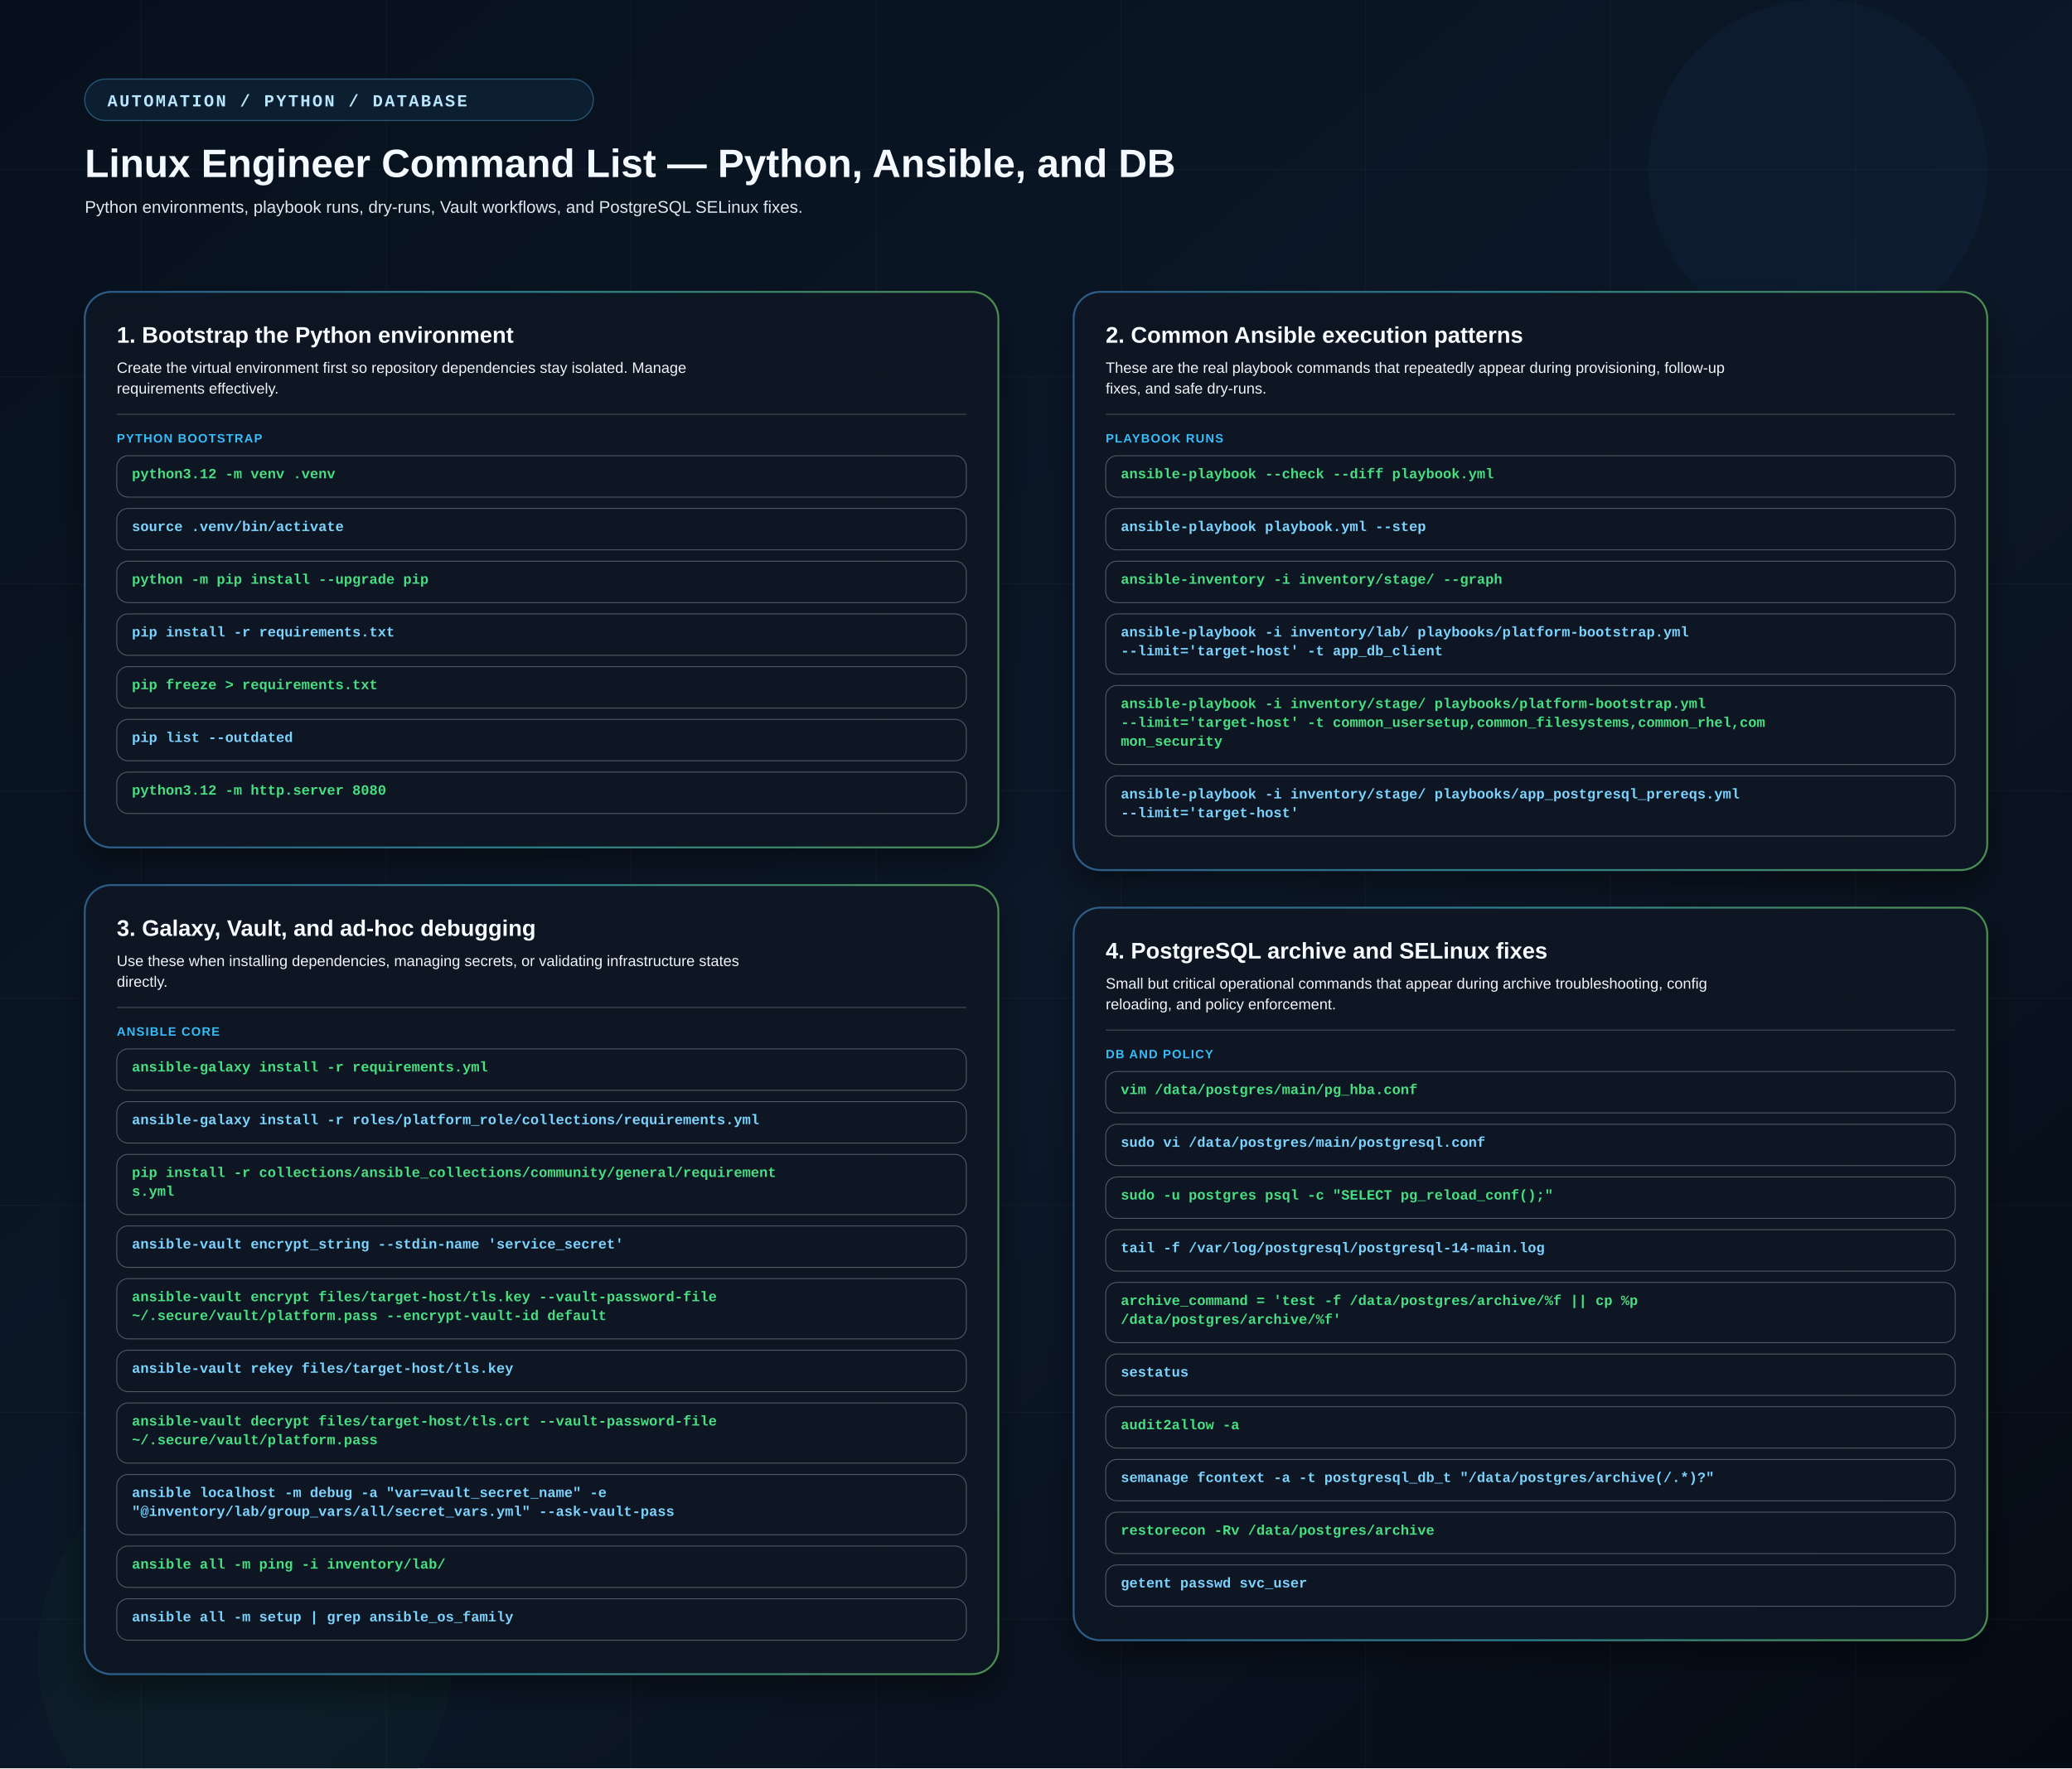
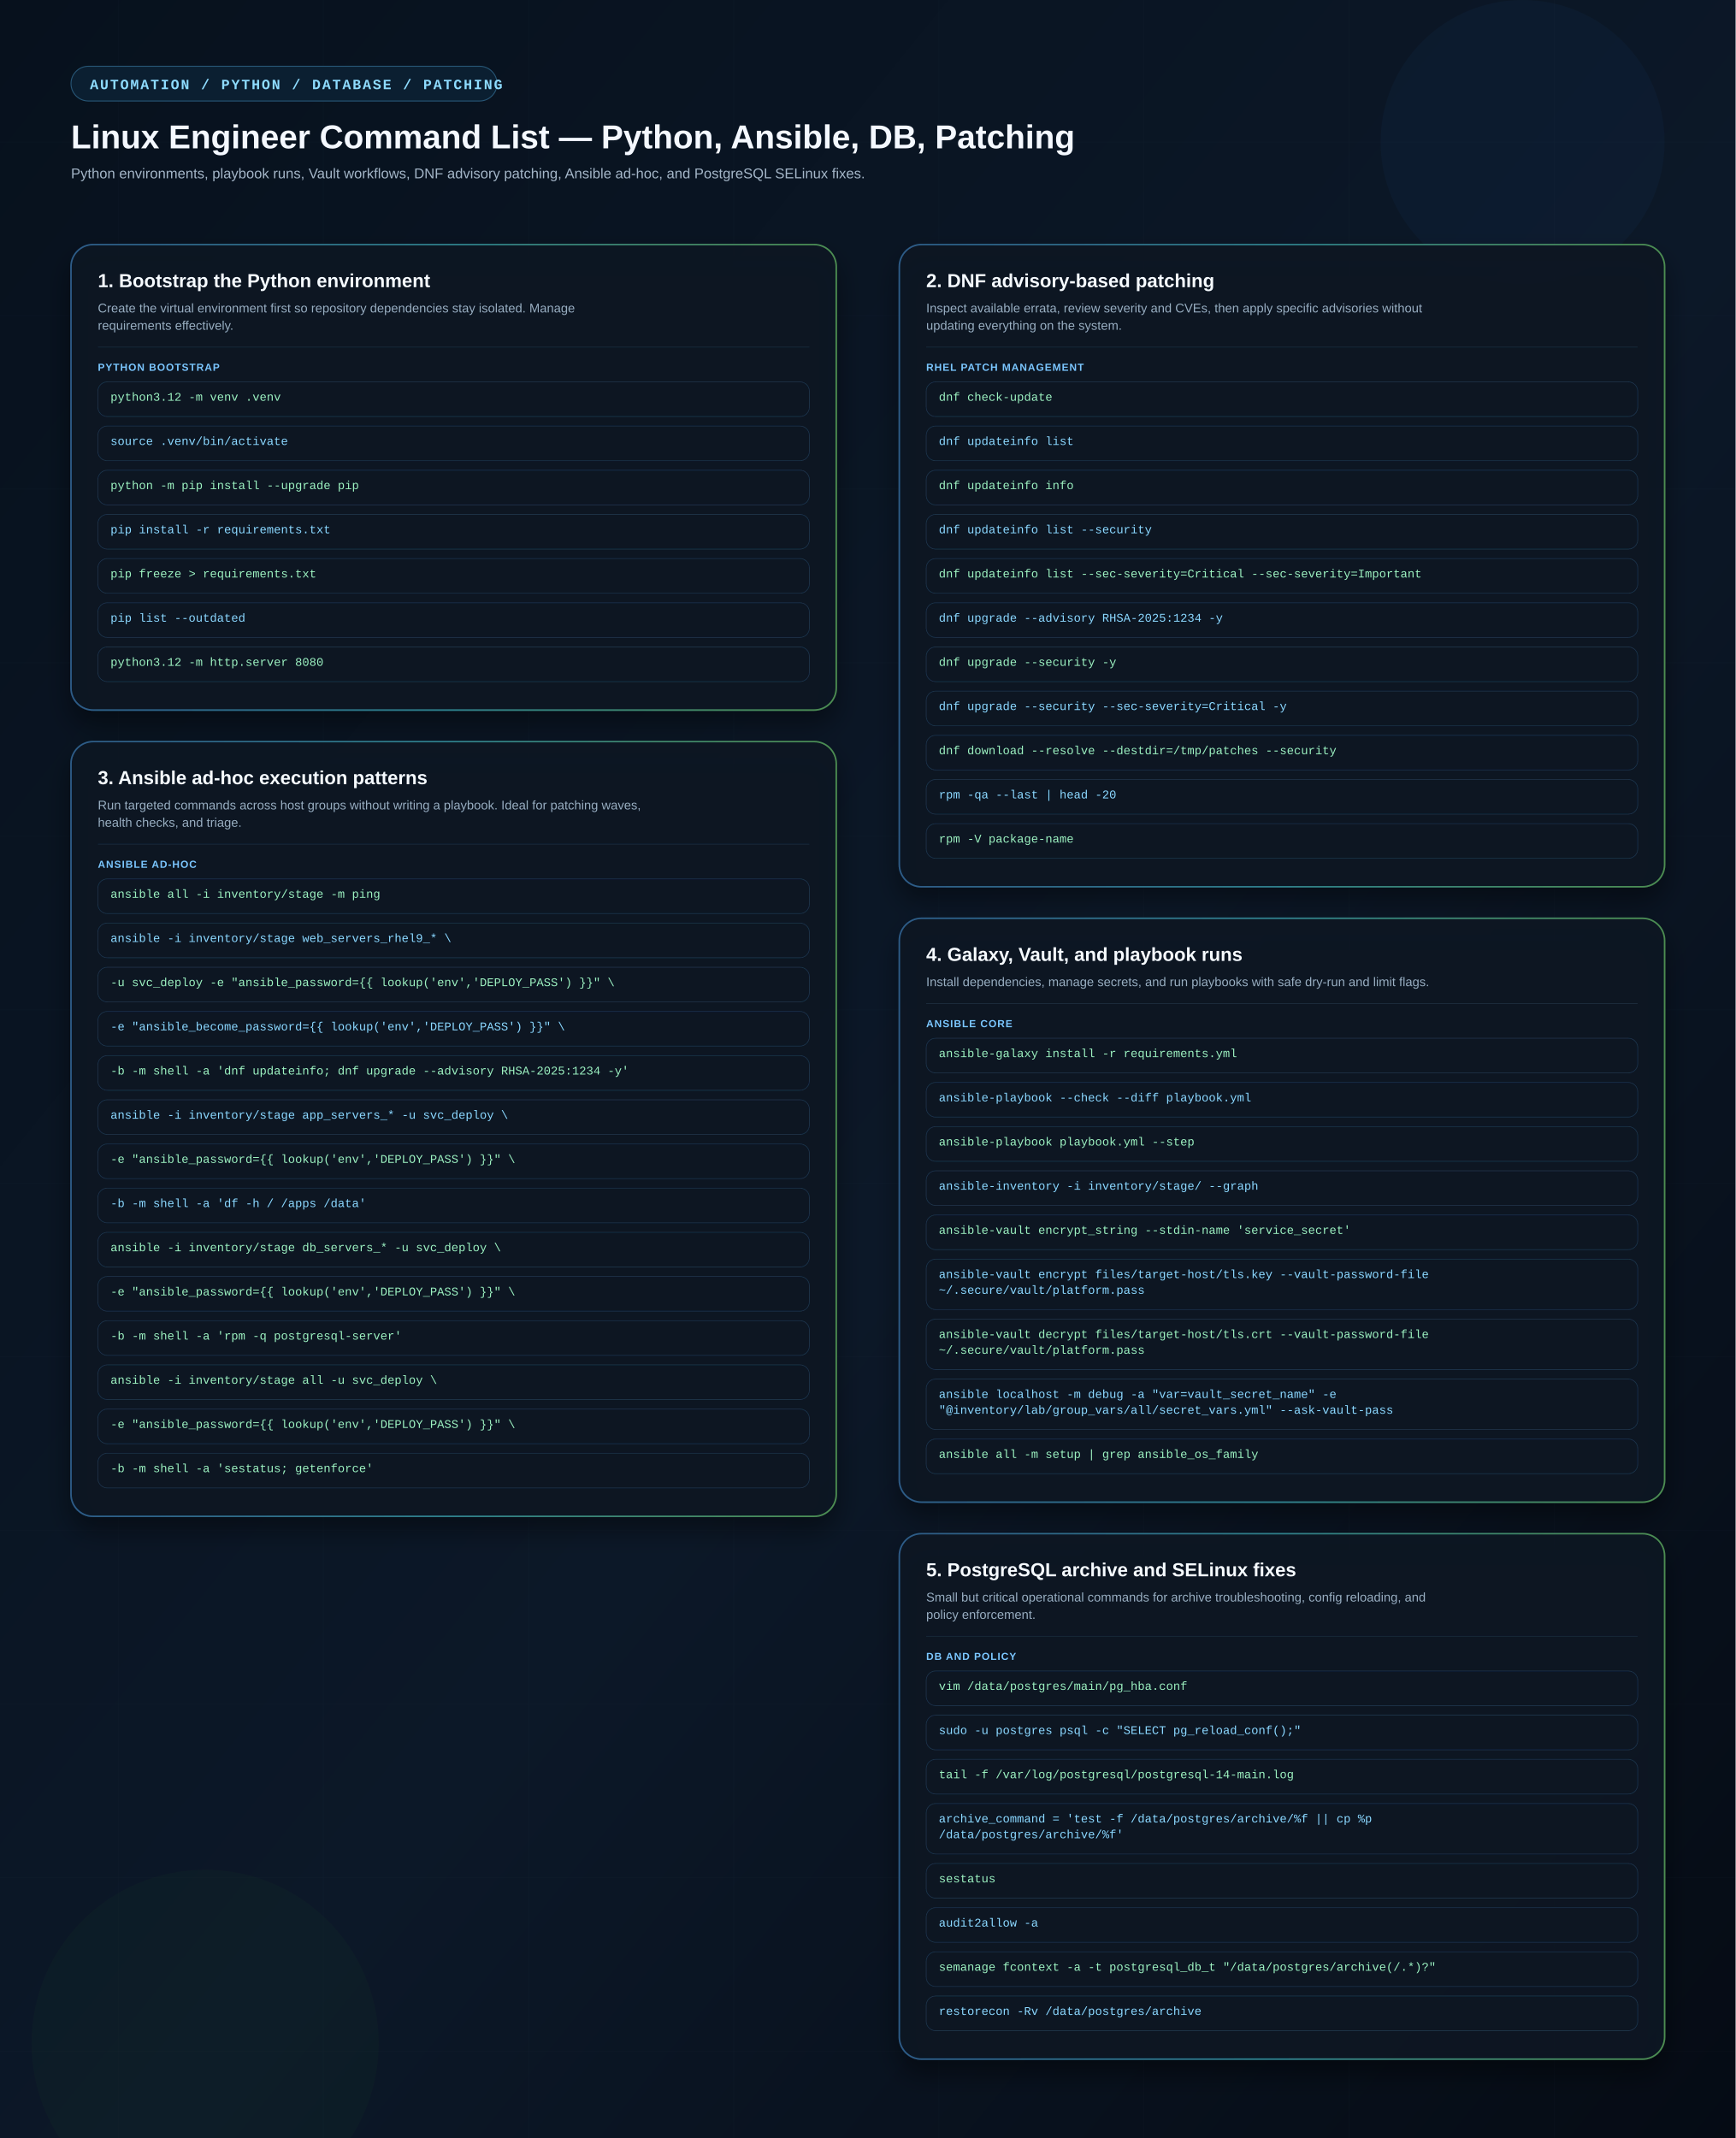
- <svg xmlns="http://www.w3.org/2000/svg" width="2200" height="1878" viewBox="0 0 2200 1878" role="img" aria-label="Linux Engineer Command List — Python, Ansible, and DB poster">\n
+ <svg xmlns="http://www.w3.org/2000/svg" width="2200" height="2710" viewBox="0 0 2200 2710" role="img" aria-label="Linux Engineer Command List — Python, Ansible, DB, Patching poster">
  <defs>
    <linearGradient id="bg" x1="0%" y1="0%" x2="100%" y2="100%">
      <stop offset="0%" stop-color="#07111d" />
      <stop offset="55%" stop-color="#0c1828" />
      <stop offset="100%" stop-color="#050b14" />
    </linearGradient>
    <linearGradient id="stroke" x1="0%" y1="0%" x2="100%" y2="0%">
      <stop offset="0%" stop-color="#2d5b87" />
      <stop offset="50%" stop-color="#2f7f8a" />
      <stop offset="100%" stop-color="#4d8d51" />
    </linearGradient>
    <filter id="shadow" x="-20%" y="-20%" width="140%" height="140%">
      <feDropShadow dx="0" dy="18" stdDeviation="16" flood-color="#02060d" flood-opacity="0.42" />
    </filter>
    <style>
      .title { font: 700 42px "Segoe UI", Arial, sans-serif; fill: #f4f8ff; }
-       .subtitle { font: 400 18px "Segoe UI", Arial, sans-serif; fill: #e2e8f0; }
-       .badge { font: 700 18px "Consolas", "Courier New", monospace; fill: #bae6fd; letter-spacing: 2px; }
+       .subtitle { font: 400 18px "Segoe UI", Arial, sans-serif; fill: #a4b6c8; }
+       .badge { font: 700 18px "Consolas", "Courier New", monospace; fill: #8edcff; letter-spacing: 2px; }
      .panel { fill: rgba(10, 20, 33, 0.94); stroke: url(#stroke); stroke-width: 2; }
      .panel-title { font: 700 24px "Segoe UI", Arial, sans-serif; fill: #f6fbff; }
-       .panel-copy { font: 400 16px "Segoe UI", Arial, sans-serif; fill: #f1f5f9; }
-       .label { font: 700 13px "Segoe UI", Arial, sans-serif; fill: #38bdf8; letter-spacing: 1px; }
-       .cmd { font: 400 15px "Consolas", "Courier New", monospace; fill: #4ade80; font-weight: bold; }
-       .cmd-alt { font: 400 15px "Consolas", "Courier New", monospace; fill: #7dd3fc; font-weight: bold; }
-       .small { font: 400 14px "Consolas", "Courier New", monospace; fill: #cbd5e1; }
+       .panel-copy { font: 400 16px "Segoe UI", Arial, sans-serif; fill: #99aec0; }
+       .label { font: 700 13px "Segoe UI", Arial, sans-serif; fill: #7bc7ff; letter-spacing: 1px; }
+       .cmd { font: 400 15px "Consolas", "Courier New", monospace; fill: #9ef2bf; }
+       .cmd-alt { font: 400 15px "Consolas", "Courier New", monospace; fill: #8dd9ff; }
+       .small { font: 400 14px "Consolas", "Courier New", monospace; fill: #90a5b6; }
      .chip { fill: #0b1f31; stroke: #275676; stroke-width: 1.2; }
-       .grid { stroke: rgba(255, 255, 255, 0.15); stroke-width: 1; }
-       .rule { stroke: rgba(255, 255, 255, 0.25); stroke-width: 1; }
-       .cmd-box { fill: #091524; stroke: rgba(255, 255, 255, 0.3); stroke-width: 1; }
+       .grid { stroke: rgba(120, 162, 190, 0.08); stroke-width: 1; }
+       .rule { stroke: rgba(120, 170, 201, 0.18); stroke-width: 1; }
+       .cmd-box { fill: #091524; stroke: rgba(85, 141, 182, 0.25); stroke-width: 1; }
    </style>
  </defs>
- \n<rect width="2200" height="1878" fill="url(#bg)" />\n<g opacity="0.22">\n<path d="M0 180h2200M0 400h2200M0 620h2200M0 840h2200M0 1060h2200M0 1280h2200M0 1500h2200M0 1720h2200" class="grid" />\n<path d="M150 0v1878M410 0v1878M670 0v1878M930 0v1878M1190 0v1878M1450 0v1878M1710 0v1878M1970 0v1878" class="grid" />\n</g>\n<circle cx="1930" cy="180" r="180" fill="#123257" opacity="0.16" />\n<circle cx="260" cy="1758" r="220" fill="#193b24" opacity="0.14" />\n<g transform="translate(90 84)">\n<rect x="0" y="0" width="540" height="44" rx="22" class="chip" />\n<text x="24" y="29" class="badge">AUTOMATION / PYTHON / DATABASE</text>\n<text x="0" y="104" class="title">Linux Engineer Command List — Python, Ansible, and DB</text>\n<text x="0" y="142" class="subtitle">Python environments, playbook runs, dry-runs, Vault workflows, and PostgreSQL SELinux fixes.</text>\n</g>\n<g filter="url(#shadow)">\n<g transform="translate(90 310)">\n<rect width="970" height="590" rx="28" class="panel" />\n<text x="34" y="54" class="panel-title">1. Bootstrap the Python environment</text>\n<text x="34" y="86" class="panel-copy">Create the virtual environment first so repository dependencies stay isolated. Manage</text>\n<text x="34" y="108" class="panel-copy">requirements effectively.</text>\n<line x1="34" y1="130" x2="936" y2="130" class="rule" />\n<text x="34" y="160" class="label">PYTHON BOOTSTRAP</text>\n<rect x="34" y="174" width="902" height="44" rx="12" class="cmd-box" />\n<text x="50" y="198" class="cmd">python3.12 -m venv .venv</text>\n<rect x="34" y="230" width="902" height="44" rx="12" class="cmd-box" />\n<text x="50" y="254" class="cmd-alt">source .venv/bin/activate</text>\n<rect x="34" y="286" width="902" height="44" rx="12" class="cmd-box" />\n<text x="50" y="310" class="cmd">python -m pip install --upgrade pip</text>\n<rect x="34" y="342" width="902" height="44" rx="12" class="cmd-box" />\n<text x="50" y="366" class="cmd-alt">pip install -r requirements.txt</text>\n<rect x="34" y="398" width="902" height="44" rx="12" class="cmd-box" />\n<text x="50" y="422" class="cmd">pip freeze &gt; requirements.txt</text>\n<rect x="34" y="454" width="902" height="44" rx="12" class="cmd-box" />\n<text x="50" y="478" class="cmd-alt">pip list --outdated</text>\n<rect x="34" y="510" width="902" height="44" rx="12" class="cmd-box" />\n<text x="50" y="534" class="cmd">python3.12 -m http.server 8080</text>\n</g>\n<g transform="translate(1140 310)">\n<rect width="970" height="614" rx="28" class="panel" />\n<text x="34" y="54" class="panel-title">2. Common Ansible execution patterns</text>\n<text x="34" y="86" class="panel-copy">These are the real playbook commands that repeatedly appear during provisioning, follow-up</text>\n<text x="34" y="108" class="panel-copy">fixes, and safe dry-runs.</text>\n<line x1="34" y1="130" x2="936" y2="130" class="rule" />\n<text x="34" y="160" class="label">PLAYBOOK RUNS</text>\n<rect x="34" y="174" width="902" height="44" rx="12" class="cmd-box" />\n<text x="50" y="198" class="cmd">ansible-playbook --check --diff playbook.yml</text>\n<rect x="34" y="230" width="902" height="44" rx="12" class="cmd-box" />\n<text x="50" y="254" class="cmd-alt">ansible-playbook playbook.yml --step</text>\n<rect x="34" y="286" width="902" height="44" rx="12" class="cmd-box" />\n<text x="50" y="310" class="cmd">ansible-inventory -i inventory/stage/ --graph</text>\n<rect x="34" y="342" width="902" height="64" rx="12" class="cmd-box" />\n<text x="50" y="366" class="cmd-alt">ansible-playbook -i inventory/lab/ playbooks/platform-bootstrap.yml</text>\n<text x="50" y="386" class="cmd-alt">--limit='target-host' -t app_db_client</text>\n<rect x="34" y="418" width="902" height="84" rx="12" class="cmd-box" />\n<text x="50" y="442" class="cmd">ansible-playbook -i inventory/stage/ playbooks/platform-bootstrap.yml</text>\n<text x="50" y="462" class="cmd">--limit='target-host' -t common_usersetup,common_filesystems,common_rhel,com</text>\n<text x="50" y="482" class="cmd">mon_security</text>\n<rect x="34" y="514" width="902" height="64" rx="12" class="cmd-box" />\n<text x="50" y="538" class="cmd-alt">ansible-playbook -i inventory/stage/ playbooks/app_postgresql_prereqs.yml</text>\n<text x="50" y="558" class="cmd-alt">--limit='target-host'</text>\n</g>\n<g transform="translate(90 940)">\n<rect width="970" height="838" rx="28" class="panel" />\n<text x="34" y="54" class="panel-title">3. Galaxy, Vault, and ad-hoc debugging</text>\n<text x="34" y="86" class="panel-copy">Use these when installing dependencies, managing secrets, or validating infrastructure states</text>\n<text x="34" y="108" class="panel-copy">directly.</text>\n<line x1="34" y1="130" x2="936" y2="130" class="rule" />\n<text x="34" y="160" class="label">ANSIBLE CORE</text>\n<rect x="34" y="174" width="902" height="44" rx="12" class="cmd-box" />\n<text x="50" y="198" class="cmd">ansible-galaxy install -r requirements.yml</text>\n<rect x="34" y="230" width="902" height="44" rx="12" class="cmd-box" />\n<text x="50" y="254" class="cmd-alt">ansible-galaxy install -r roles/platform_role/collections/requirements.yml</text>\n<rect x="34" y="286" width="902" height="64" rx="12" class="cmd-box" />\n<text x="50" y="310" class="cmd">pip install -r collections/ansible_collections/community/general/requirement</text>\n<text x="50" y="330" class="cmd">s.yml</text>\n<rect x="34" y="362" width="902" height="44" rx="12" class="cmd-box" />\n<text x="50" y="386" class="cmd-alt">ansible-vault encrypt_string --stdin-name 'service_secret'</text>\n<rect x="34" y="418" width="902" height="64" rx="12" class="cmd-box" />\n<text x="50" y="442" class="cmd">ansible-vault encrypt files/target-host/tls.key --vault-password-file</text>\n<text x="50" y="462" class="cmd">~/.secure/vault/platform.pass --encrypt-vault-id default</text>\n<rect x="34" y="494" width="902" height="44" rx="12" class="cmd-box" />\n<text x="50" y="518" class="cmd-alt">ansible-vault rekey files/target-host/tls.key</text>\n<rect x="34" y="550" width="902" height="64" rx="12" class="cmd-box" />\n<text x="50" y="574" class="cmd">ansible-vault decrypt files/target-host/tls.crt --vault-password-file</text>\n<text x="50" y="594" class="cmd">~/.secure/vault/platform.pass</text>\n<rect x="34" y="626" width="902" height="64" rx="12" class="cmd-box" />\n<text x="50" y="650" class="cmd-alt">ansible localhost -m debug -a "var=vault_secret_name" -e</text>\n<text x="50" y="670" class="cmd-alt">"@inventory/lab/group_vars/all/secret_vars.yml" --ask-vault-pass</text>\n<rect x="34" y="702" width="902" height="44" rx="12" class="cmd-box" />\n<text x="50" y="726" class="cmd">ansible all -m ping -i inventory/lab/</text>\n<rect x="34" y="758" width="902" height="44" rx="12" class="cmd-box" />\n<text x="50" y="782" class="cmd-alt">ansible all -m setup | grep ansible_os_family</text>\n</g>\n<g transform="translate(1140 964)">\n<rect width="970" height="778" rx="28" class="panel" />\n<text x="34" y="54" class="panel-title">4. PostgreSQL archive and SELinux fixes</text>\n<text x="34" y="86" class="panel-copy">Small but critical operational commands that appear during archive troubleshooting, config</text>\n<text x="34" y="108" class="panel-copy">reloading, and policy enforcement.</text>\n<line x1="34" y1="130" x2="936" y2="130" class="rule" />\n<text x="34" y="160" class="label">DB AND POLICY</text>\n<rect x="34" y="174" width="902" height="44" rx="12" class="cmd-box" />\n<text x="50" y="198" class="cmd">vim /data/postgres/main/pg_hba.conf</text>\n<rect x="34" y="230" width="902" height="44" rx="12" class="cmd-box" />\n<text x="50" y="254" class="cmd-alt">sudo vi /data/postgres/main/postgresql.conf</text>\n<rect x="34" y="286" width="902" height="44" rx="12" class="cmd-box" />\n<text x="50" y="310" class="cmd">sudo -u postgres psql -c "SELECT pg_reload_conf();"</text>\n<rect x="34" y="342" width="902" height="44" rx="12" class="cmd-box" />\n<text x="50" y="366" class="cmd-alt">tail -f /var/log/postgresql/postgresql-14-main.log</text>\n<rect x="34" y="398" width="902" height="64" rx="12" class="cmd-box" />\n<text x="50" y="422" class="cmd">archive_command = 'test -f /data/postgres/archive/%f || cp %p</text>\n<text x="50" y="442" class="cmd">/data/postgres/archive/%f'</text>\n<rect x="34" y="474" width="902" height="44" rx="12" class="cmd-box" />\n<text x="50" y="498" class="cmd-alt">sestatus</text>\n<rect x="34" y="530" width="902" height="44" rx="12" class="cmd-box" />\n<text x="50" y="554" class="cmd">audit2allow -a</text>\n<rect x="34" y="586" width="902" height="44" rx="12" class="cmd-box" />\n<text x="50" y="610" class="cmd-alt">semanage fcontext -a -t postgresql_db_t "/data/postgres/archive(/.*)?"</text>\n<rect x="34" y="642" width="902" height="44" rx="12" class="cmd-box" />\n<text x="50" y="666" class="cmd">restorecon -Rv /data/postgres/archive</text>\n<rect x="34" y="698" width="902" height="44" rx="12" class="cmd-box" />\n<text x="50" y="722" class="cmd-alt">getent passwd svc_user</text>\n</g>\n</g>\n</svg>
+   <rect width="2200" height="2710" fill="url(#bg)" />
+   <g opacity="0.22">
+     <path d="M0 180h2200M0 400h2200M0 620h2200M0 840h2200M0 1060h2200M0 1280h2200M0 1500h2200M0 1720h2200M0 1940h2200M0 2160h2200M0 2380h2200M0 2600h2200" class="grid" />
+     <path d="M150 0v2710M410 0v2710M670 0v2710M930 0v2710M1190 0v2710M1450 0v2710M1710 0v2710M1970 0v2710" class="grid" />
+   </g>
+   <circle cx="1930" cy="180" r="180" fill="#123257" opacity="0.16" />
+   <circle cx="260" cy="2590" r="220" fill="#193b24" opacity="0.14" />
+   <g transform="translate(90 84)">
+     <rect x="0" y="0" width="540" height="44" rx="22" class="chip" />
+     <text x="24" y="29" class="badge">AUTOMATION / PYTHON / DATABASE / PATCHING</text>
+     <text x="0" y="104" class="title">Linux Engineer Command List — Python, Ansible, DB, Patching</text>
+     <text x="0" y="142" class="subtitle">Python environments, playbook runs, Vault workflows, DNF advisory patching, Ansible ad-hoc, and PostgreSQL SELinux fixes.</text>
+   </g>
+   <g filter="url(#shadow)">
+     <g transform="translate(90 310)">
+       <rect width="970" height="590" rx="28" class="panel" />
+       <text x="34" y="54" class="panel-title">1. Bootstrap the Python environment</text>
+       <text x="34" y="86" class="panel-copy">Create the virtual environment first so repository dependencies stay isolated. Manage</text>
+       <text x="34" y="108" class="panel-copy">requirements effectively.</text>
+       <line x1="34" y1="130" x2="936" y2="130" class="rule" />
+       <text x="34" y="160" class="label">PYTHON BOOTSTRAP</text>
+       <rect x="34" y="174" width="902" height="44" rx="12" class="cmd-box" />
+       <text x="50" y="198" class="cmd">python3.12 -m venv .venv</text>
+       <rect x="34" y="230" width="902" height="44" rx="12" class="cmd-box" />
+       <text x="50" y="254" class="cmd-alt">source .venv/bin/activate</text>
+       <rect x="34" y="286" width="902" height="44" rx="12" class="cmd-box" />
+       <text x="50" y="310" class="cmd">python -m pip install --upgrade pip</text>
+       <rect x="34" y="342" width="902" height="44" rx="12" class="cmd-box" />
+       <text x="50" y="366" class="cmd-alt">pip install -r requirements.txt</text>
+       <rect x="34" y="398" width="902" height="44" rx="12" class="cmd-box" />
+       <text x="50" y="422" class="cmd">pip freeze &gt; requirements.txt</text>
+       <rect x="34" y="454" width="902" height="44" rx="12" class="cmd-box" />
+       <text x="50" y="478" class="cmd-alt">pip list --outdated</text>
+       <rect x="34" y="510" width="902" height="44" rx="12" class="cmd-box" />
+       <text x="50" y="534" class="cmd">python3.12 -m http.server 8080</text>
+     </g>
+     <g transform="translate(1140 310)">
+       <rect width="970" height="814" rx="28" class="panel" />
+       <text x="34" y="54" class="panel-title">2. DNF advisory-based patching</text>
+       <text x="34" y="86" class="panel-copy">Inspect available errata, review severity and CVEs, then apply specific advisories without</text>
+       <text x="34" y="108" class="panel-copy">updating everything on the system.</text>
+       <line x1="34" y1="130" x2="936" y2="130" class="rule" />
+       <text x="34" y="160" class="label">RHEL PATCH MANAGEMENT</text>
+       <rect x="34" y="174" width="902" height="44" rx="12" class="cmd-box" />
+       <text x="50" y="198" class="cmd">dnf check-update</text>
+       <rect x="34" y="230" width="902" height="44" rx="12" class="cmd-box" />
+       <text x="50" y="254" class="cmd-alt">dnf updateinfo list</text>
+       <rect x="34" y="286" width="902" height="44" rx="12" class="cmd-box" />
+       <text x="50" y="310" class="cmd">dnf updateinfo info</text>
+       <rect x="34" y="342" width="902" height="44" rx="12" class="cmd-box" />
+       <text x="50" y="366" class="cmd-alt">dnf updateinfo list --security</text>
+       <rect x="34" y="398" width="902" height="44" rx="12" class="cmd-box" />
+       <text x="50" y="422" class="cmd">dnf updateinfo list --sec-severity=Critical --sec-severity=Important</text>
+       <rect x="34" y="454" width="902" height="44" rx="12" class="cmd-box" />
+       <text x="50" y="478" class="cmd-alt">dnf upgrade --advisory RHSA-2025:1234 -y</text>
+       <rect x="34" y="510" width="902" height="44" rx="12" class="cmd-box" />
+       <text x="50" y="534" class="cmd">dnf upgrade --security -y</text>
+       <rect x="34" y="566" width="902" height="44" rx="12" class="cmd-box" />
+       <text x="50" y="590" class="cmd-alt">dnf upgrade --security --sec-severity=Critical -y</text>
+       <rect x="34" y="622" width="902" height="44" rx="12" class="cmd-box" />
+       <text x="50" y="646" class="cmd">dnf download --resolve --destdir=/tmp/patches --security</text>
+       <rect x="34" y="678" width="902" height="44" rx="12" class="cmd-box" />
+       <text x="50" y="702" class="cmd-alt">rpm -qa --last | head -20</text>
+       <rect x="34" y="734" width="902" height="44" rx="12" class="cmd-box" />
+       <text x="50" y="758" class="cmd">rpm -V package-name</text>
+     </g>
+     <g transform="translate(90 940)">
+       <rect width="970" height="982" rx="28" class="panel" />
+       <text x="34" y="54" class="panel-title">3. Ansible ad-hoc execution patterns</text>
+       <text x="34" y="86" class="panel-copy">Run targeted commands across host groups without writing a playbook. Ideal for patching waves,</text>
+       <text x="34" y="108" class="panel-copy">health checks, and triage.</text>
+       <line x1="34" y1="130" x2="936" y2="130" class="rule" />
+       <text x="34" y="160" class="label">ANSIBLE AD-HOC</text>
+       <rect x="34" y="174" width="902" height="44" rx="12" class="cmd-box" />
+       <text x="50" y="198" class="cmd">ansible all -i inventory/stage -m ping</text>
+       <rect x="34" y="230" width="902" height="44" rx="12" class="cmd-box" />
+       <text x="50" y="254" class="cmd-alt">ansible -i inventory/stage web_servers_rhel9_* \</text>
+       <rect x="34" y="286" width="902" height="44" rx="12" class="cmd-box" />
+       <text x="50" y="310" class="cmd">  -u svc_deploy -e "ansible_password={{ lookup('env','DEPLOY_PASS') }}" \</text>
+       <rect x="34" y="342" width="902" height="44" rx="12" class="cmd-box" />
+       <text x="50" y="366" class="cmd-alt">  -e "ansible_become_password={{ lookup('env','DEPLOY_PASS') }}" \</text>
+       <rect x="34" y="398" width="902" height="44" rx="12" class="cmd-box" />
+       <text x="50" y="422" class="cmd">  -b -m shell -a 'dnf updateinfo; dnf upgrade --advisory RHSA-2025:1234 -y'</text>
+       <rect x="34" y="454" width="902" height="44" rx="12" class="cmd-box" />
+       <text x="50" y="478" class="cmd-alt">ansible -i inventory/stage app_servers_* -u svc_deploy \</text>
+       <rect x="34" y="510" width="902" height="44" rx="12" class="cmd-box" />
+       <text x="50" y="534" class="cmd">  -e "ansible_password={{ lookup('env','DEPLOY_PASS') }}" \</text>
+       <rect x="34" y="566" width="902" height="44" rx="12" class="cmd-box" />
+       <text x="50" y="590" class="cmd-alt">  -b -m shell -a 'df -h / /apps /data'</text>
+       <rect x="34" y="622" width="902" height="44" rx="12" class="cmd-box" />
+       <text x="50" y="646" class="cmd">ansible -i inventory/stage db_servers_* -u svc_deploy \</text>
+       <rect x="34" y="678" width="902" height="44" rx="12" class="cmd-box" />
+       <text x="50" y="702" class="cmd">  -e "ansible_password={{ lookup('env','DEPLOY_PASS') }}" \</text>
+       <rect x="34" y="734" width="902" height="44" rx="12" class="cmd-box" />
+       <text x="50" y="758" class="cmd">  -b -m shell -a 'rpm -q postgresql-server'</text>
+       <rect x="34" y="790" width="902" height="44" rx="12" class="cmd-box" />
+       <text x="50" y="814" class="cmd">ansible -i inventory/stage all -u svc_deploy \</text>
+       <rect x="34" y="846" width="902" height="44" rx="12" class="cmd-box" />
+       <text x="50" y="870" class="cmd">  -e "ansible_password={{ lookup('env','DEPLOY_PASS') }}" \</text>
+       <rect x="34" y="902" width="902" height="44" rx="12" class="cmd-box" />
+       <text x="50" y="926" class="cmd">  -b -m shell -a 'sestatus; getenforce'</text>
+     </g>
+     <g transform="translate(1140 1164)">
+       <rect width="970" height="740" rx="28" class="panel" />
+       <text x="34" y="54" class="panel-title">4. Galaxy, Vault, and playbook runs</text>
+       <text x="34" y="86" class="panel-copy">Install dependencies, manage secrets, and run playbooks with safe dry-run and limit flags.</text>
+       <line x1="34" y1="108" x2="936" y2="108" class="rule" />
+       <text x="34" y="138" class="label">ANSIBLE CORE</text>
+       <rect x="34" y="152" width="902" height="44" rx="12" class="cmd-box" />
+       <text x="50" y="176" class="cmd">ansible-galaxy install -r requirements.yml</text>
+       <rect x="34" y="208" width="902" height="44" rx="12" class="cmd-box" />
+       <text x="50" y="232" class="cmd-alt">ansible-playbook --check --diff playbook.yml</text>
+       <rect x="34" y="264" width="902" height="44" rx="12" class="cmd-box" />
+       <text x="50" y="288" class="cmd">ansible-playbook playbook.yml --step</text>
+       <rect x="34" y="320" width="902" height="44" rx="12" class="cmd-box" />
+       <text x="50" y="344" class="cmd-alt">ansible-inventory -i inventory/stage/ --graph</text>
+       <rect x="34" y="376" width="902" height="44" rx="12" class="cmd-box" />
+       <text x="50" y="400" class="cmd">ansible-vault encrypt_string --stdin-name 'service_secret'</text>
+       <rect x="34" y="432" width="902" height="64" rx="12" class="cmd-box" />
+       <text x="50" y="456" class="cmd-alt">ansible-vault encrypt files/target-host/tls.key --vault-password-file</text>
+       <text x="50" y="476" class="cmd-alt">~/.secure/vault/platform.pass</text>
+       <rect x="34" y="508" width="902" height="64" rx="12" class="cmd-box" />
+       <text x="50" y="532" class="cmd">ansible-vault decrypt files/target-host/tls.crt --vault-password-file</text>
+       <text x="50" y="552" class="cmd">~/.secure/vault/platform.pass</text>
+       <rect x="34" y="584" width="902" height="64" rx="12" class="cmd-box" />
+       <text x="50" y="608" class="cmd-alt">ansible localhost -m debug -a "var=vault_secret_name" -e</text>
+       <text x="50" y="628" class="cmd-alt">"@inventory/lab/group_vars/all/secret_vars.yml" --ask-vault-pass</text>
+       <rect x="34" y="660" width="902" height="44" rx="12" class="cmd-box" />
+       <text x="50" y="684" class="cmd">ansible all -m setup | grep ansible_os_family</text>
+     </g>
+     <g transform="translate(1140 1944)">
+       <rect width="970" height="666" rx="28" class="panel" />
+       <text x="34" y="54" class="panel-title">5. PostgreSQL archive and SELinux fixes</text>
+       <text x="34" y="86" class="panel-copy">Small but critical operational commands for archive troubleshooting, config reloading, and</text>
+       <text x="34" y="108" class="panel-copy">policy enforcement.</text>
+       <line x1="34" y1="130" x2="936" y2="130" class="rule" />
+       <text x="34" y="160" class="label">DB AND POLICY</text>
+       <rect x="34" y="174" width="902" height="44" rx="12" class="cmd-box" />
+       <text x="50" y="198" class="cmd">vim /data/postgres/main/pg_hba.conf</text>
+       <rect x="34" y="230" width="902" height="44" rx="12" class="cmd-box" />
+       <text x="50" y="254" class="cmd-alt">sudo -u postgres psql -c "SELECT pg_reload_conf();"</text>
+       <rect x="34" y="286" width="902" height="44" rx="12" class="cmd-box" />
+       <text x="50" y="310" class="cmd">tail -f /var/log/postgresql/postgresql-14-main.log</text>
+       <rect x="34" y="342" width="902" height="64" rx="12" class="cmd-box" />
+       <text x="50" y="366" class="cmd-alt">archive_command = 'test -f /data/postgres/archive/%f || cp %p</text>
+       <text x="50" y="386" class="cmd-alt">/data/postgres/archive/%f'</text>
+       <rect x="34" y="418" width="902" height="44" rx="12" class="cmd-box" />
+       <text x="50" y="442" class="cmd">sestatus</text>
+       <rect x="34" y="474" width="902" height="44" rx="12" class="cmd-box" />
+       <text x="50" y="498" class="cmd-alt">audit2allow -a</text>
+       <rect x="34" y="530" width="902" height="44" rx="12" class="cmd-box" />
+       <text x="50" y="554" class="cmd">semanage fcontext -a -t postgresql_db_t "/data/postgres/archive(/.*)?"</text>
+       <rect x="34" y="586" width="902" height="44" rx="12" class="cmd-box" />
+       <text x="50" y="610" class="cmd-alt">restorecon -Rv /data/postgres/archive</text>
+     </g>
+   </g>
+ </svg>
